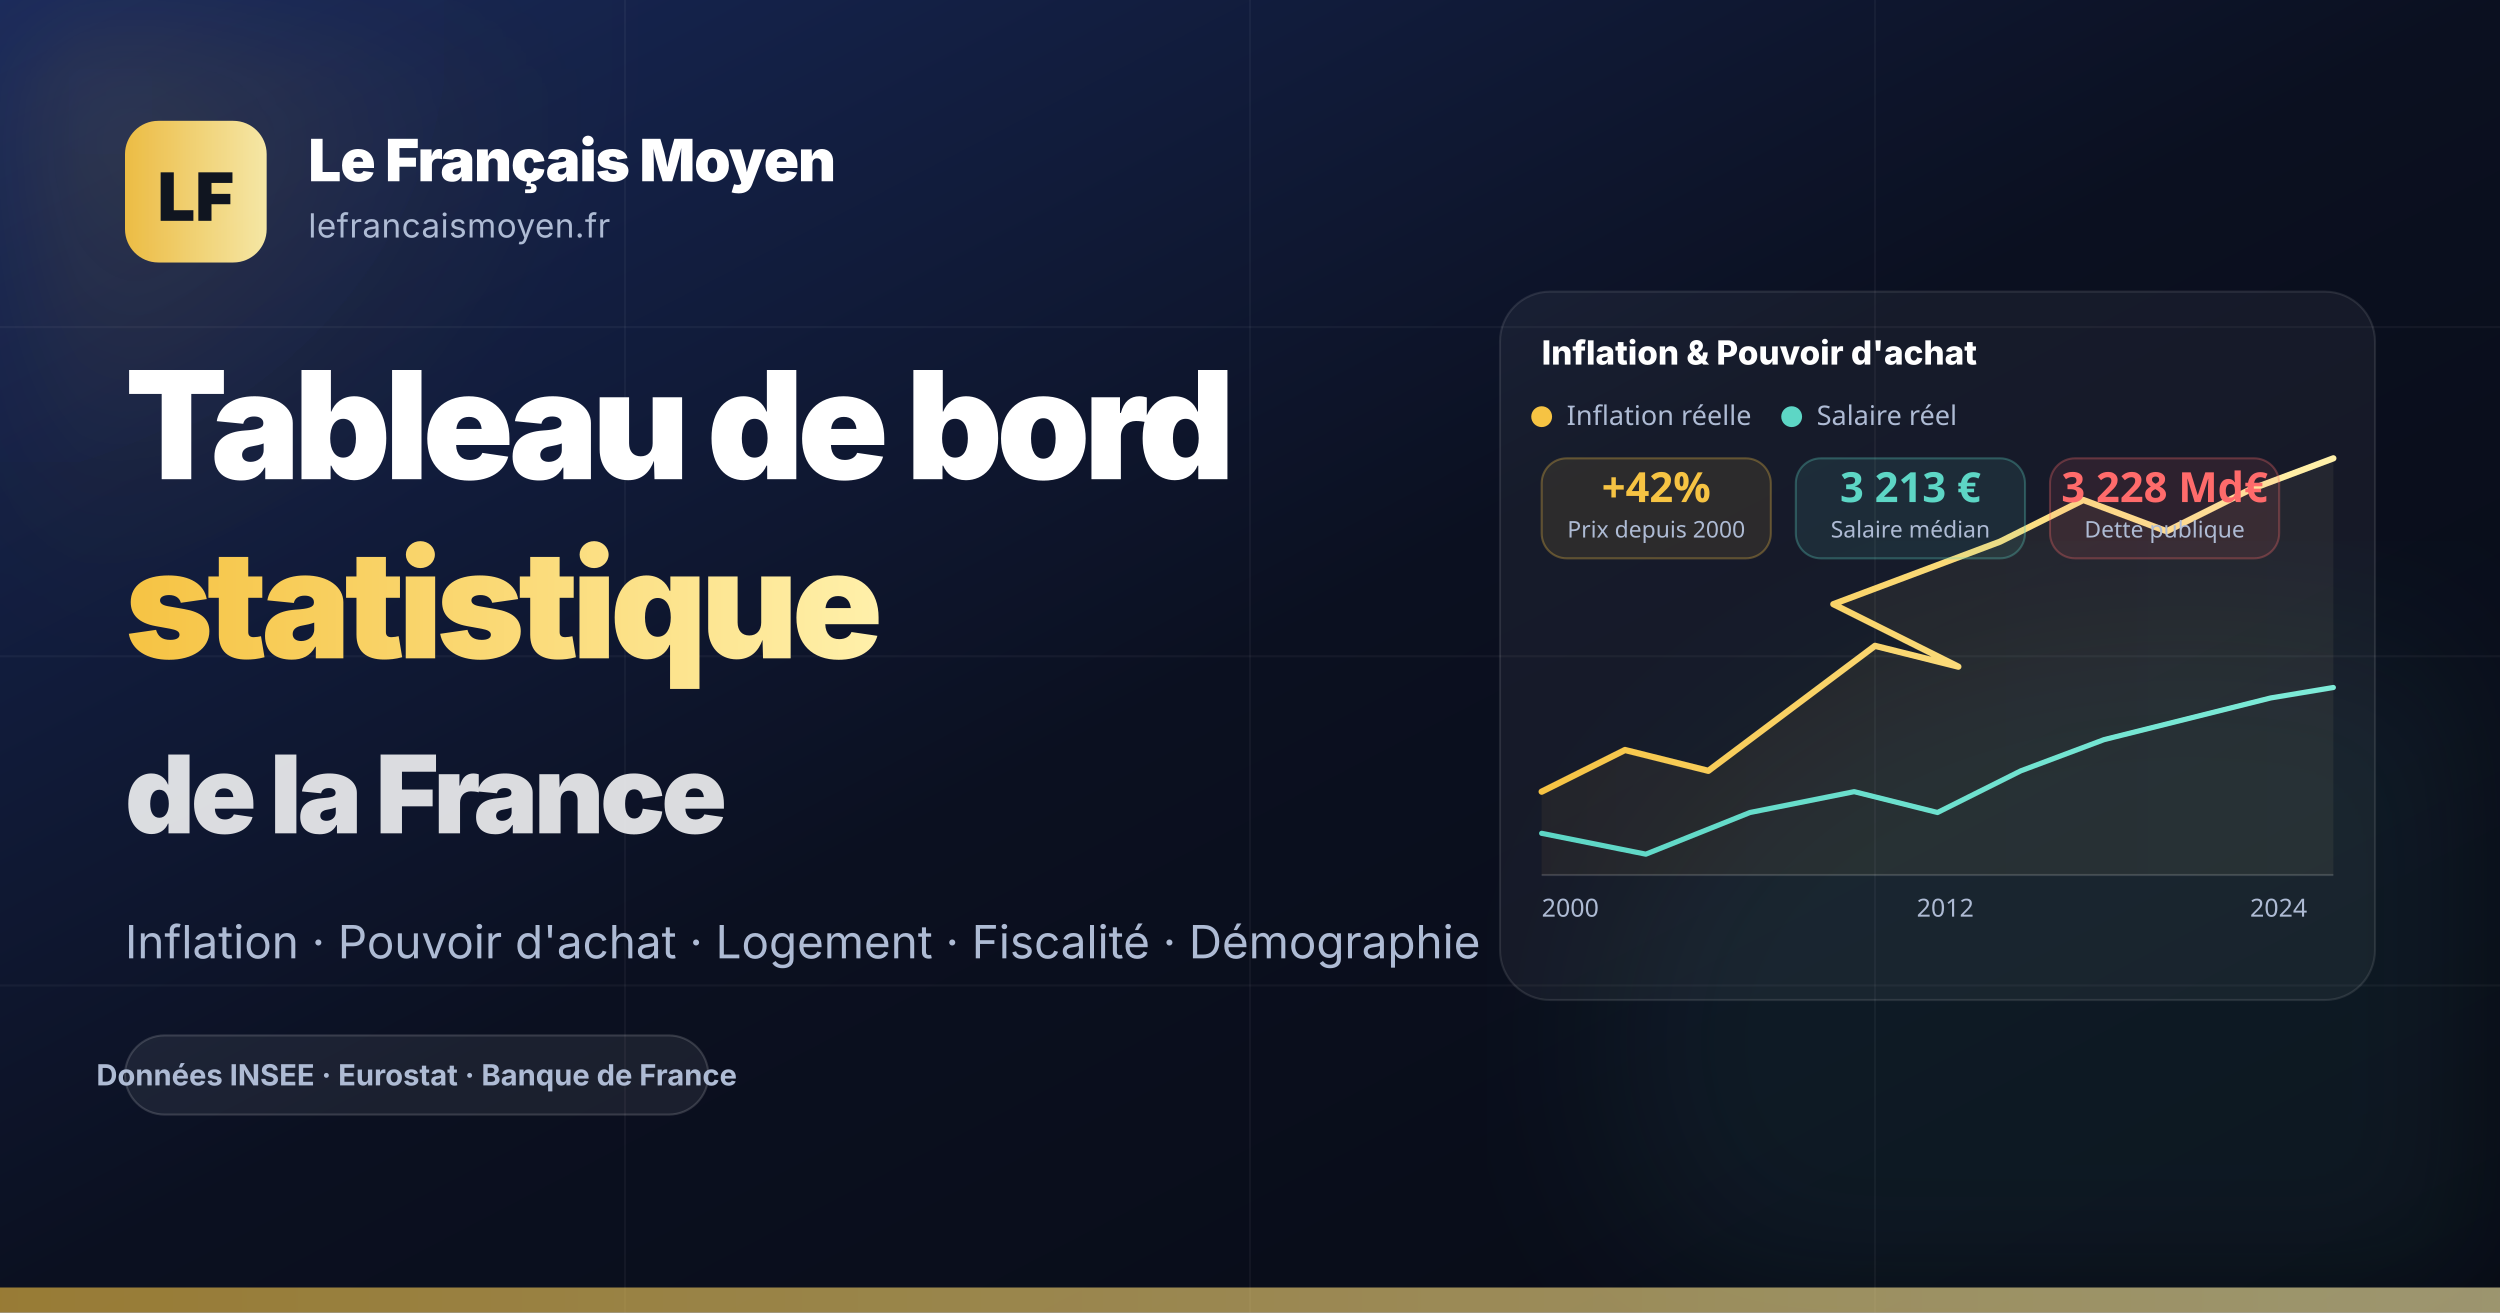
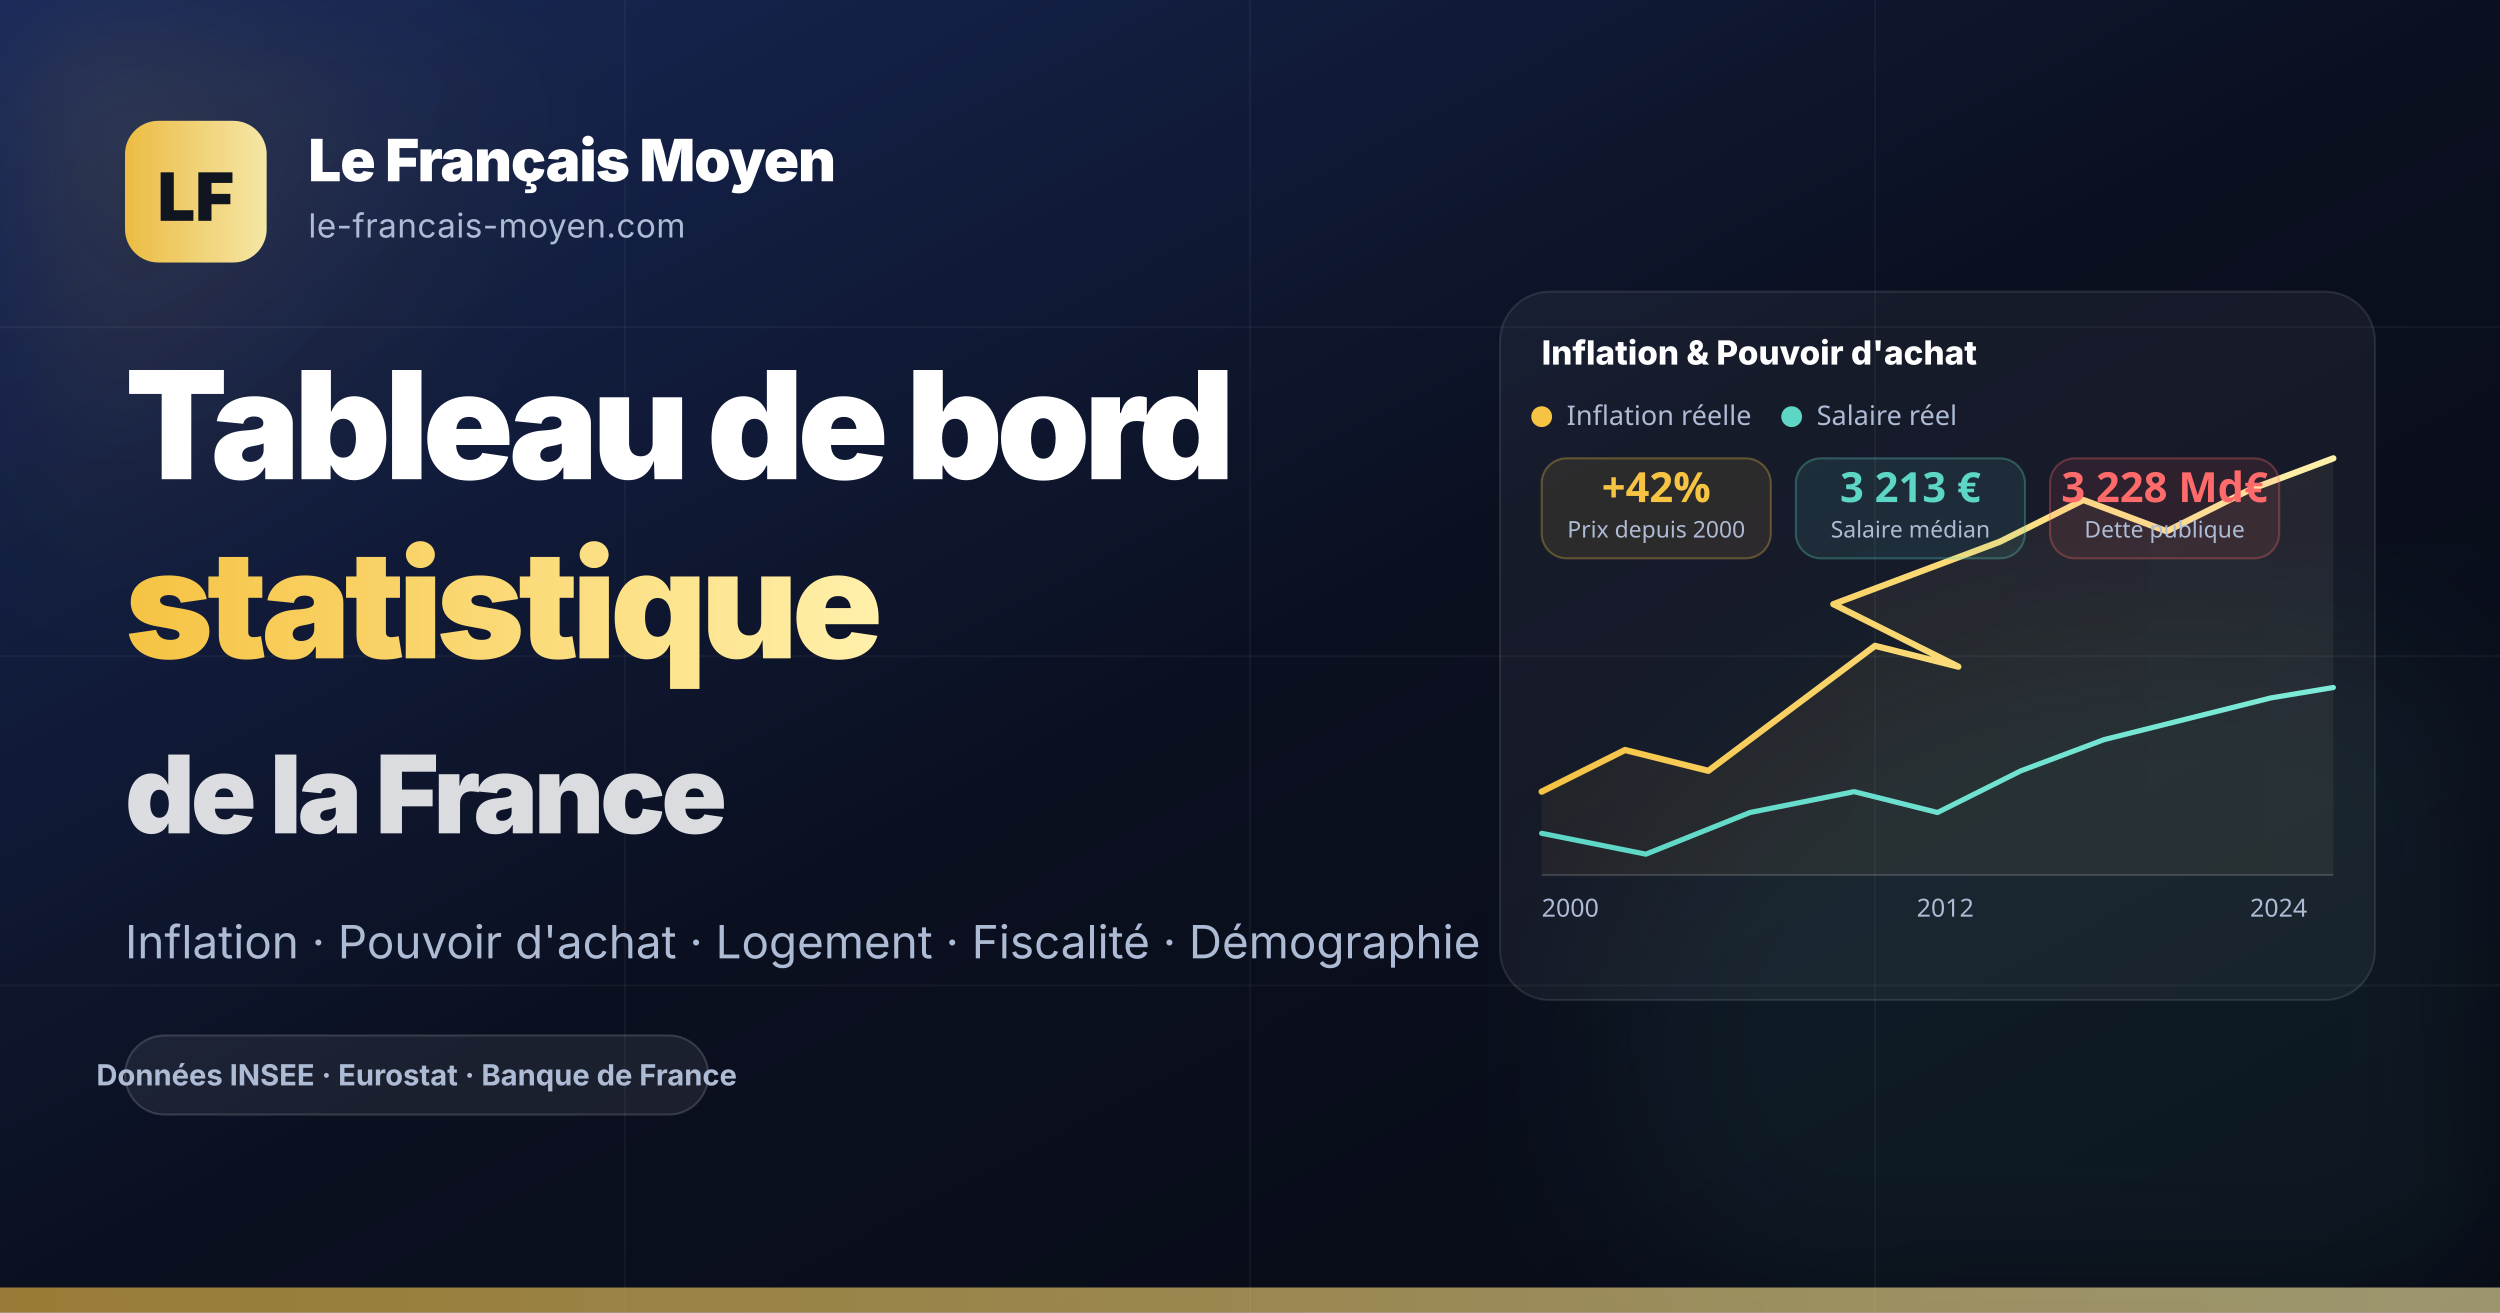
<svg xmlns="http://www.w3.org/2000/svg" viewBox="0 0 1200 630" width="1200" height="630">
  <defs>
    <linearGradient id="bg" x1="0%" y1="0%" x2="100%" y2="100%">
      <stop offset="0%" stop-color="#18295a" />
      <stop offset="50%" stop-color="#0b1020" />
      <stop offset="100%" stop-color="#070a14" />
    </linearGradient>
    <linearGradient id="gold" x1="0%" y1="0%" x2="100%" y2="0%">
      <stop offset="0%" stop-color="#f6c343" />
      <stop offset="100%" stop-color="#fff0aa" />
    </linearGradient>
    <linearGradient id="teal" x1="0%" y1="0%" x2="100%" y2="0%">
      <stop offset="0%" stop-color="#5dd6c5" />
      <stop offset="100%" stop-color="#7eebd8" />
    </linearGradient>
    <radialGradient id="glow" cx="15%" cy="20%" r="50%">
      <stop offset="0%" stop-color="#f6c343" stop-opacity="0.18" />
      <stop offset="100%" stop-color="#f6c343" stop-opacity="0" />
    </radialGradient>
    <filter id="blur">
      <feGaussianBlur stdDeviation="40" />
    </filter>
  </defs>
  <rect width="1200" height="630" fill="url(#bg)" />
  <ellipse cx="180" cy="180" rx="320" ry="280" fill="url(#glow)" filter="url(#blur)" />
  <ellipse cx="1050" cy="500" rx="280" ry="200" fill="#5dd6c5" opacity="0.07" filter="url(#blur)" />
  <line x1="0" y1="157" x2="1200" y2="157" stroke="white" stroke-opacity="0.04" stroke-width="1" />
  <line x1="0" y1="315" x2="1200" y2="315" stroke="white" stroke-opacity="0.04" stroke-width="1" />
  <line x1="0" y1="473" x2="1200" y2="473" stroke="white" stroke-opacity="0.04" stroke-width="1" />
  <line x1="300" y1="0" x2="300" y2="630" stroke="white" stroke-opacity="0.04" stroke-width="1" />
  <line x1="600" y1="0" x2="600" y2="630" stroke="white" stroke-opacity="0.04" stroke-width="1" />
  <line x1="900" y1="0" x2="900" y2="630" stroke="white" stroke-opacity="0.04" stroke-width="1" />
  <rect x="60" y="58" width="68" height="68" rx="16" fill="url(#gold)" opacity="0.95" />
  <text x="94" y="106" font-family="system-ui,-apple-system,sans-serif" font-weight="900" font-size="32" fill="#101520" text-anchor="middle">LF</text>
  <text x="148" y="87" font-family="system-ui,-apple-system,sans-serif" font-weight="900" font-size="28" fill="white" letter-spacing="-0.5">Le Français Moyen</text>
-   <text x="148" y="114" font-family="system-ui,-apple-system,sans-serif" font-weight="400" font-size="16" fill="#aebbd4" letter-spacing="0.2">lefrancaismoyen.fr</text>
+   <text x="148" y="114" font-family="system-ui,-apple-system,sans-serif" font-weight="400" font-size="16" fill="#aebbd4" letter-spacing="0.2">le-francais-moyen.com</text>
  <text x="60" y="230" font-family="system-ui,-apple-system,sans-serif" font-weight="900" font-size="72" fill="white" letter-spacing="-3">Tableau de bord</text>
  <text x="60" y="316" font-family="system-ui,-apple-system,sans-serif" font-weight="900" font-size="72" fill="url(#gold)" letter-spacing="-3">statistique</text>
  <text x="60" y="400" font-family="system-ui,-apple-system,sans-serif" font-weight="900" font-size="52" fill="white" letter-spacing="-2" opacity="0.85">de la France</text>
  <text x="60" y="460" font-family="system-ui,-apple-system,sans-serif" font-weight="400" font-size="22" fill="#aebbd4">Inflation · Pouvoir d'achat · Logement · Fiscalité · Démographie</text>
  <rect x="60" y="497" width="280" height="38" rx="19" fill="rgba(255,255,255,0.07)" stroke="rgba(255,255,255,0.15)" stroke-width="1" />
  <text x="200" y="521" font-family="system-ui,-apple-system,sans-serif" font-weight="700" font-size="14" fill="#aebbd4" text-anchor="middle">Données INSEE · Eurostat · Banque de France</text>
  <rect x="720" y="140" width="420" height="340" rx="24" fill="rgba(255,255,255,0.05)" stroke="rgba(255,255,255,0.1)" stroke-width="1" />
  <polyline points="740,380 780,360 820,370 860,340 900,310 940,320 880,290 960,260 1000,240 1040,255 1080,235 1120,220" fill="none" stroke="url(#gold)" stroke-width="3" stroke-linecap="round" stroke-linejoin="round" />
  <polygon points="740,380 780,360 820,370 860,340 900,310 940,320 880,290 960,260 1000,240 1040,255 1080,235 1120,220 1120,420 740,420" fill="url(#gold)" opacity="0.06" />
  <polyline points="740,400 790,410 840,390 890,380 930,390 970,370 1010,355 1050,345 1090,335 1120,330" fill="none" stroke="url(#teal)" stroke-width="2.5" stroke-linecap="round" stroke-linejoin="round" />
  <line x1="740" y1="420" x2="1120" y2="420" stroke="rgba(255,255,255,0.15)" stroke-width="1" />
  <text x="740" y="440" font-family="system-ui" font-size="12" fill="#aebbd4">2000</text>
  <text x="920" y="440" font-family="system-ui" font-size="12" fill="#aebbd4">2012</text>
  <text x="1080" y="440" font-family="system-ui" font-size="12" fill="#aebbd4">2024</text>
  <text x="740" y="175" font-family="system-ui,-apple-system,sans-serif" font-weight="800" font-size="16" fill="white">Inflation &amp; Pouvoir d'achat</text>
  <circle cx="740" cy="200" r="5" fill="#f6c343" />
  <text x="752" y="204" font-family="system-ui" font-size="13" fill="#aebbd4">Inflation réelle</text>
  <circle cx="860" cy="200" r="5" fill="#5dd6c5" />
  <text x="872" y="204" font-family="system-ui" font-size="13" fill="#aebbd4">Salaire réel</text>
  <rect x="740" y="220" width="110" height="48" rx="12" fill="rgba(246,195,67,0.1)" stroke="rgba(246,195,67,0.3)" stroke-width="1" />
  <text x="795" y="241" font-family="system-ui" font-weight="900" font-size="20" fill="#f6c343" text-anchor="middle">+42%</text>
  <text x="795" y="258" font-family="system-ui" font-size="11" fill="#aebbd4" text-anchor="middle">Prix depuis 2000</text>
  <rect x="862" y="220" width="110" height="48" rx="12" fill="rgba(93,214,197,0.1)" stroke="rgba(93,214,197,0.3)" stroke-width="1" />
  <text x="917" y="241" font-family="system-ui" font-weight="900" font-size="20" fill="#5dd6c5" text-anchor="middle">3 213 €</text>
  <text x="917" y="258" font-family="system-ui" font-size="11" fill="#aebbd4" text-anchor="middle">Salaire médian</text>
  <rect x="984" y="220" width="110" height="48" rx="12" fill="rgba(255,107,107,0.1)" stroke="rgba(255,107,107,0.3)" stroke-width="1" />
  <text x="1039" y="241" font-family="system-ui" font-weight="900" font-size="20" fill="#ff6b6b" text-anchor="middle">3 228 Md€</text>
  <text x="1039" y="258" font-family="system-ui" font-size="11" fill="#aebbd4" text-anchor="middle">Dette publique</text>
  <rect x="0" y="618" width="1200" height="12" fill="url(#gold)" opacity="0.6" />
</svg>
